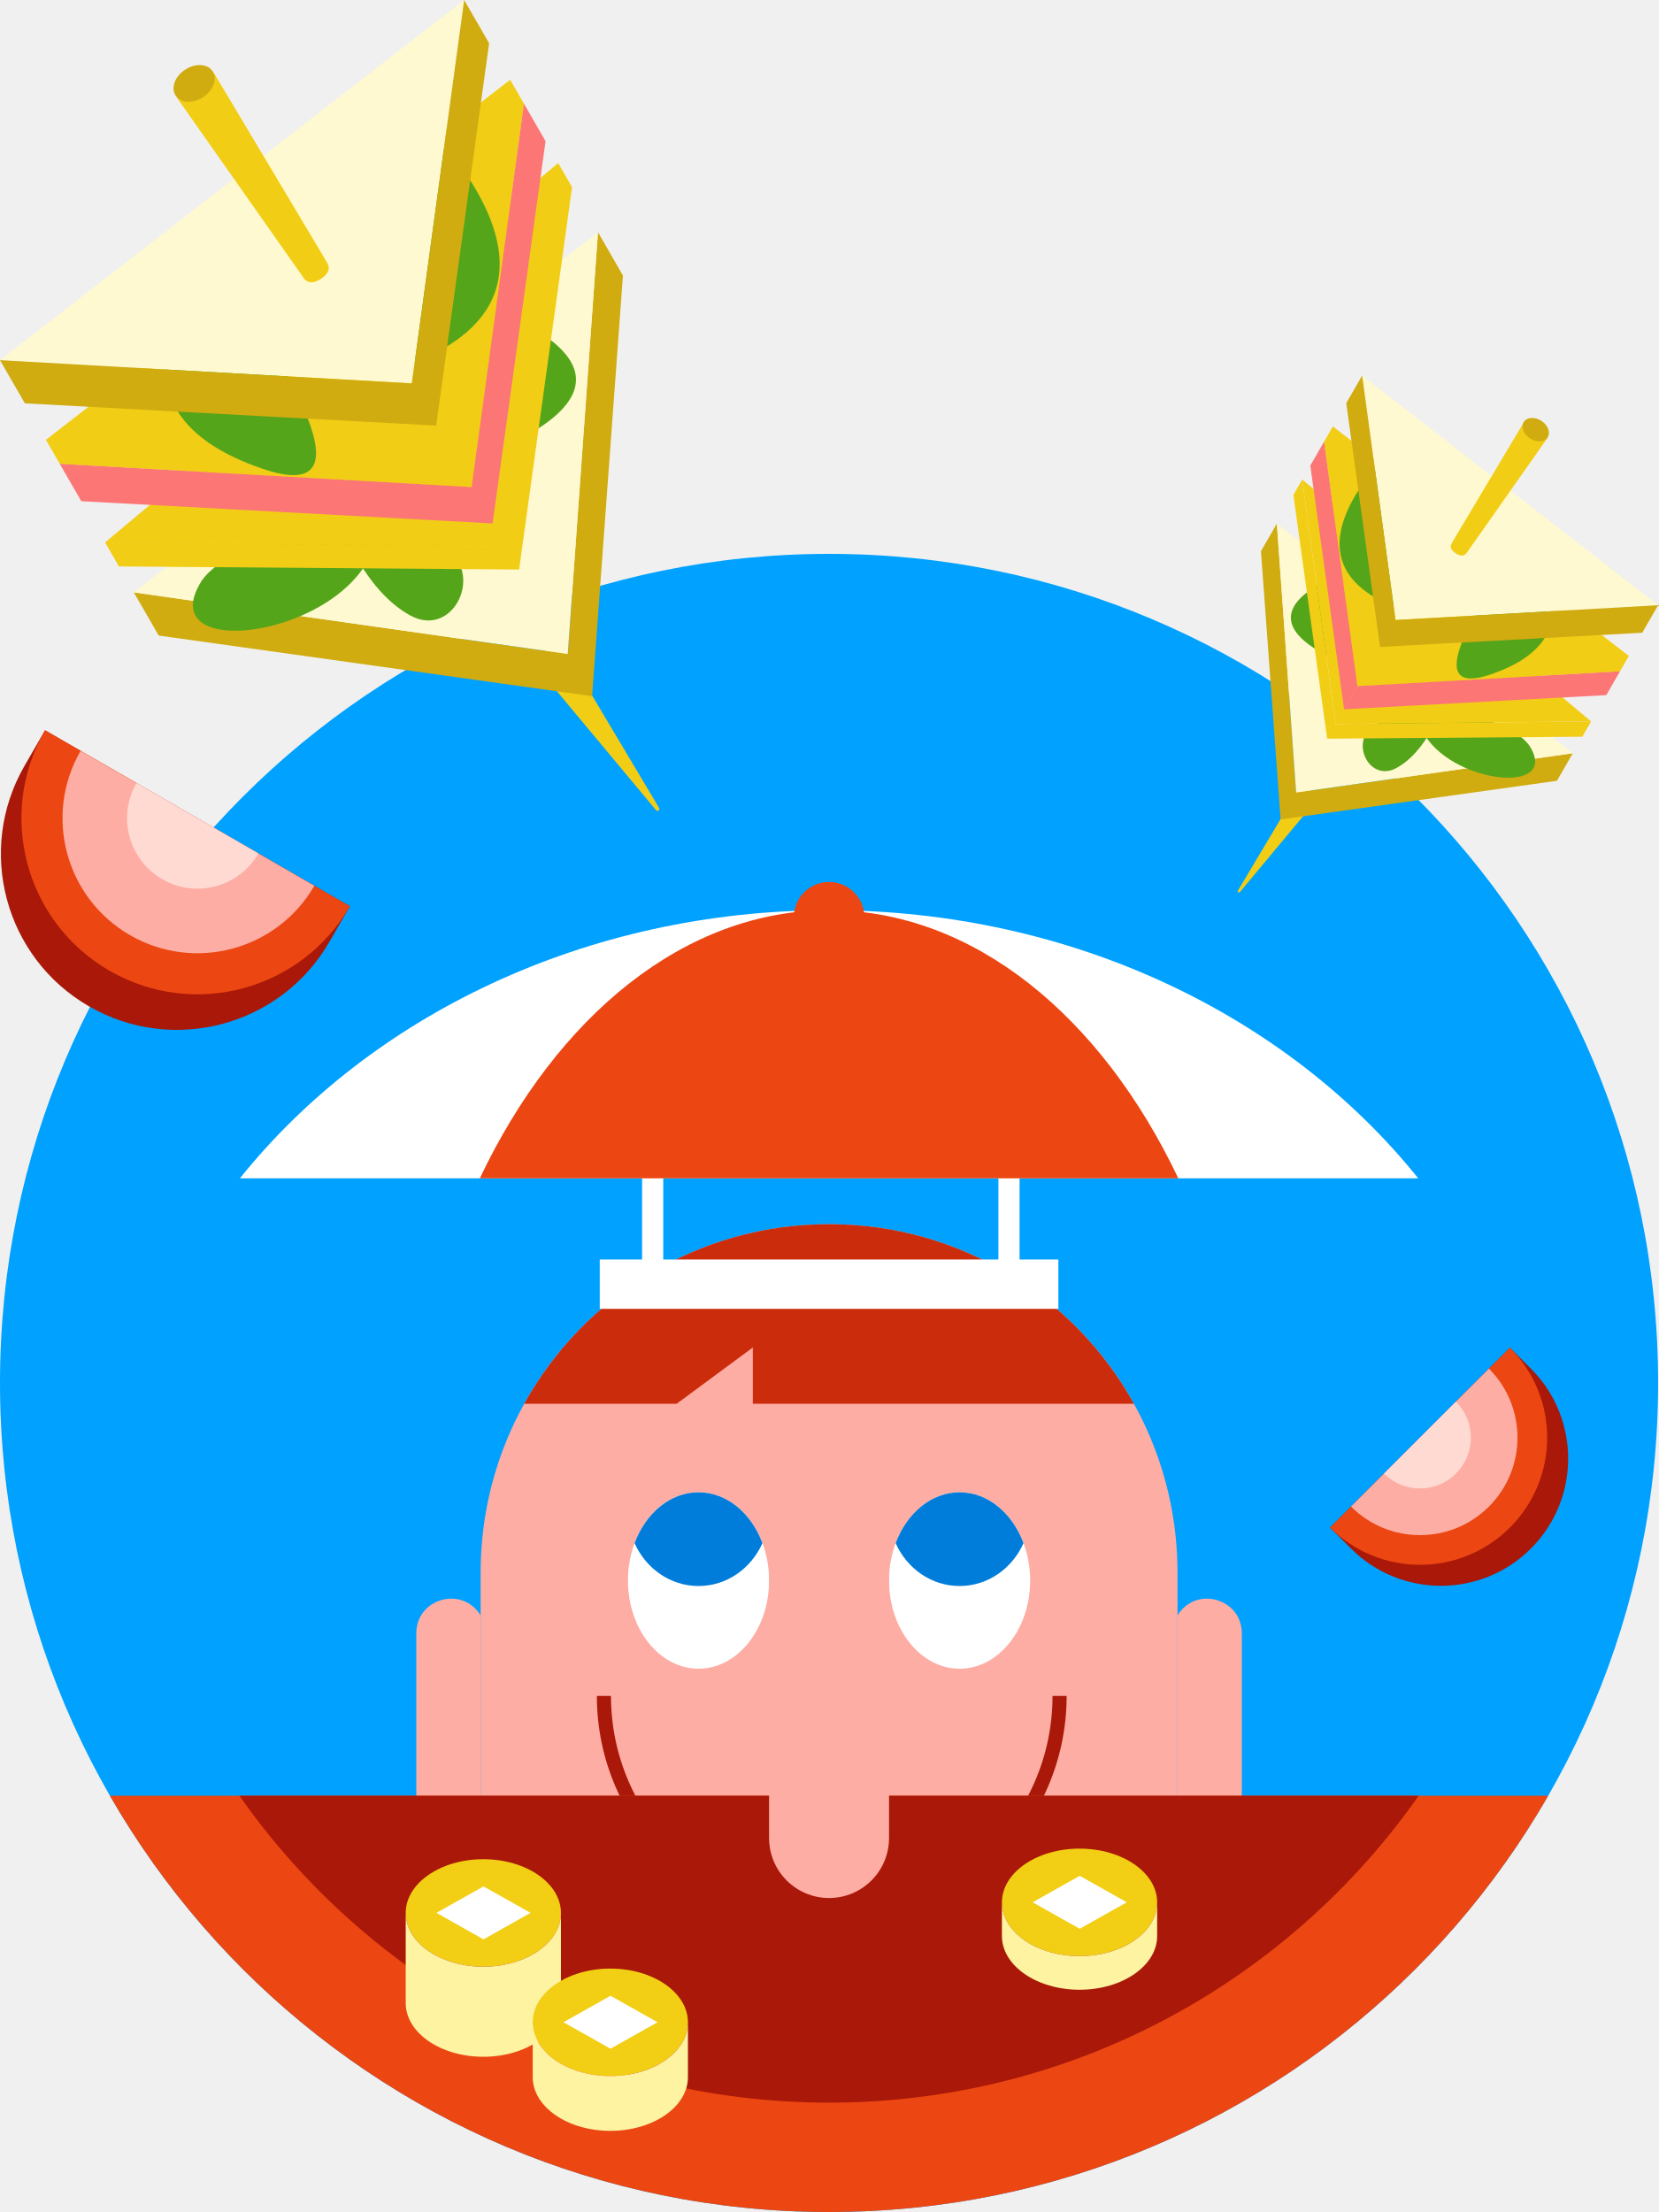
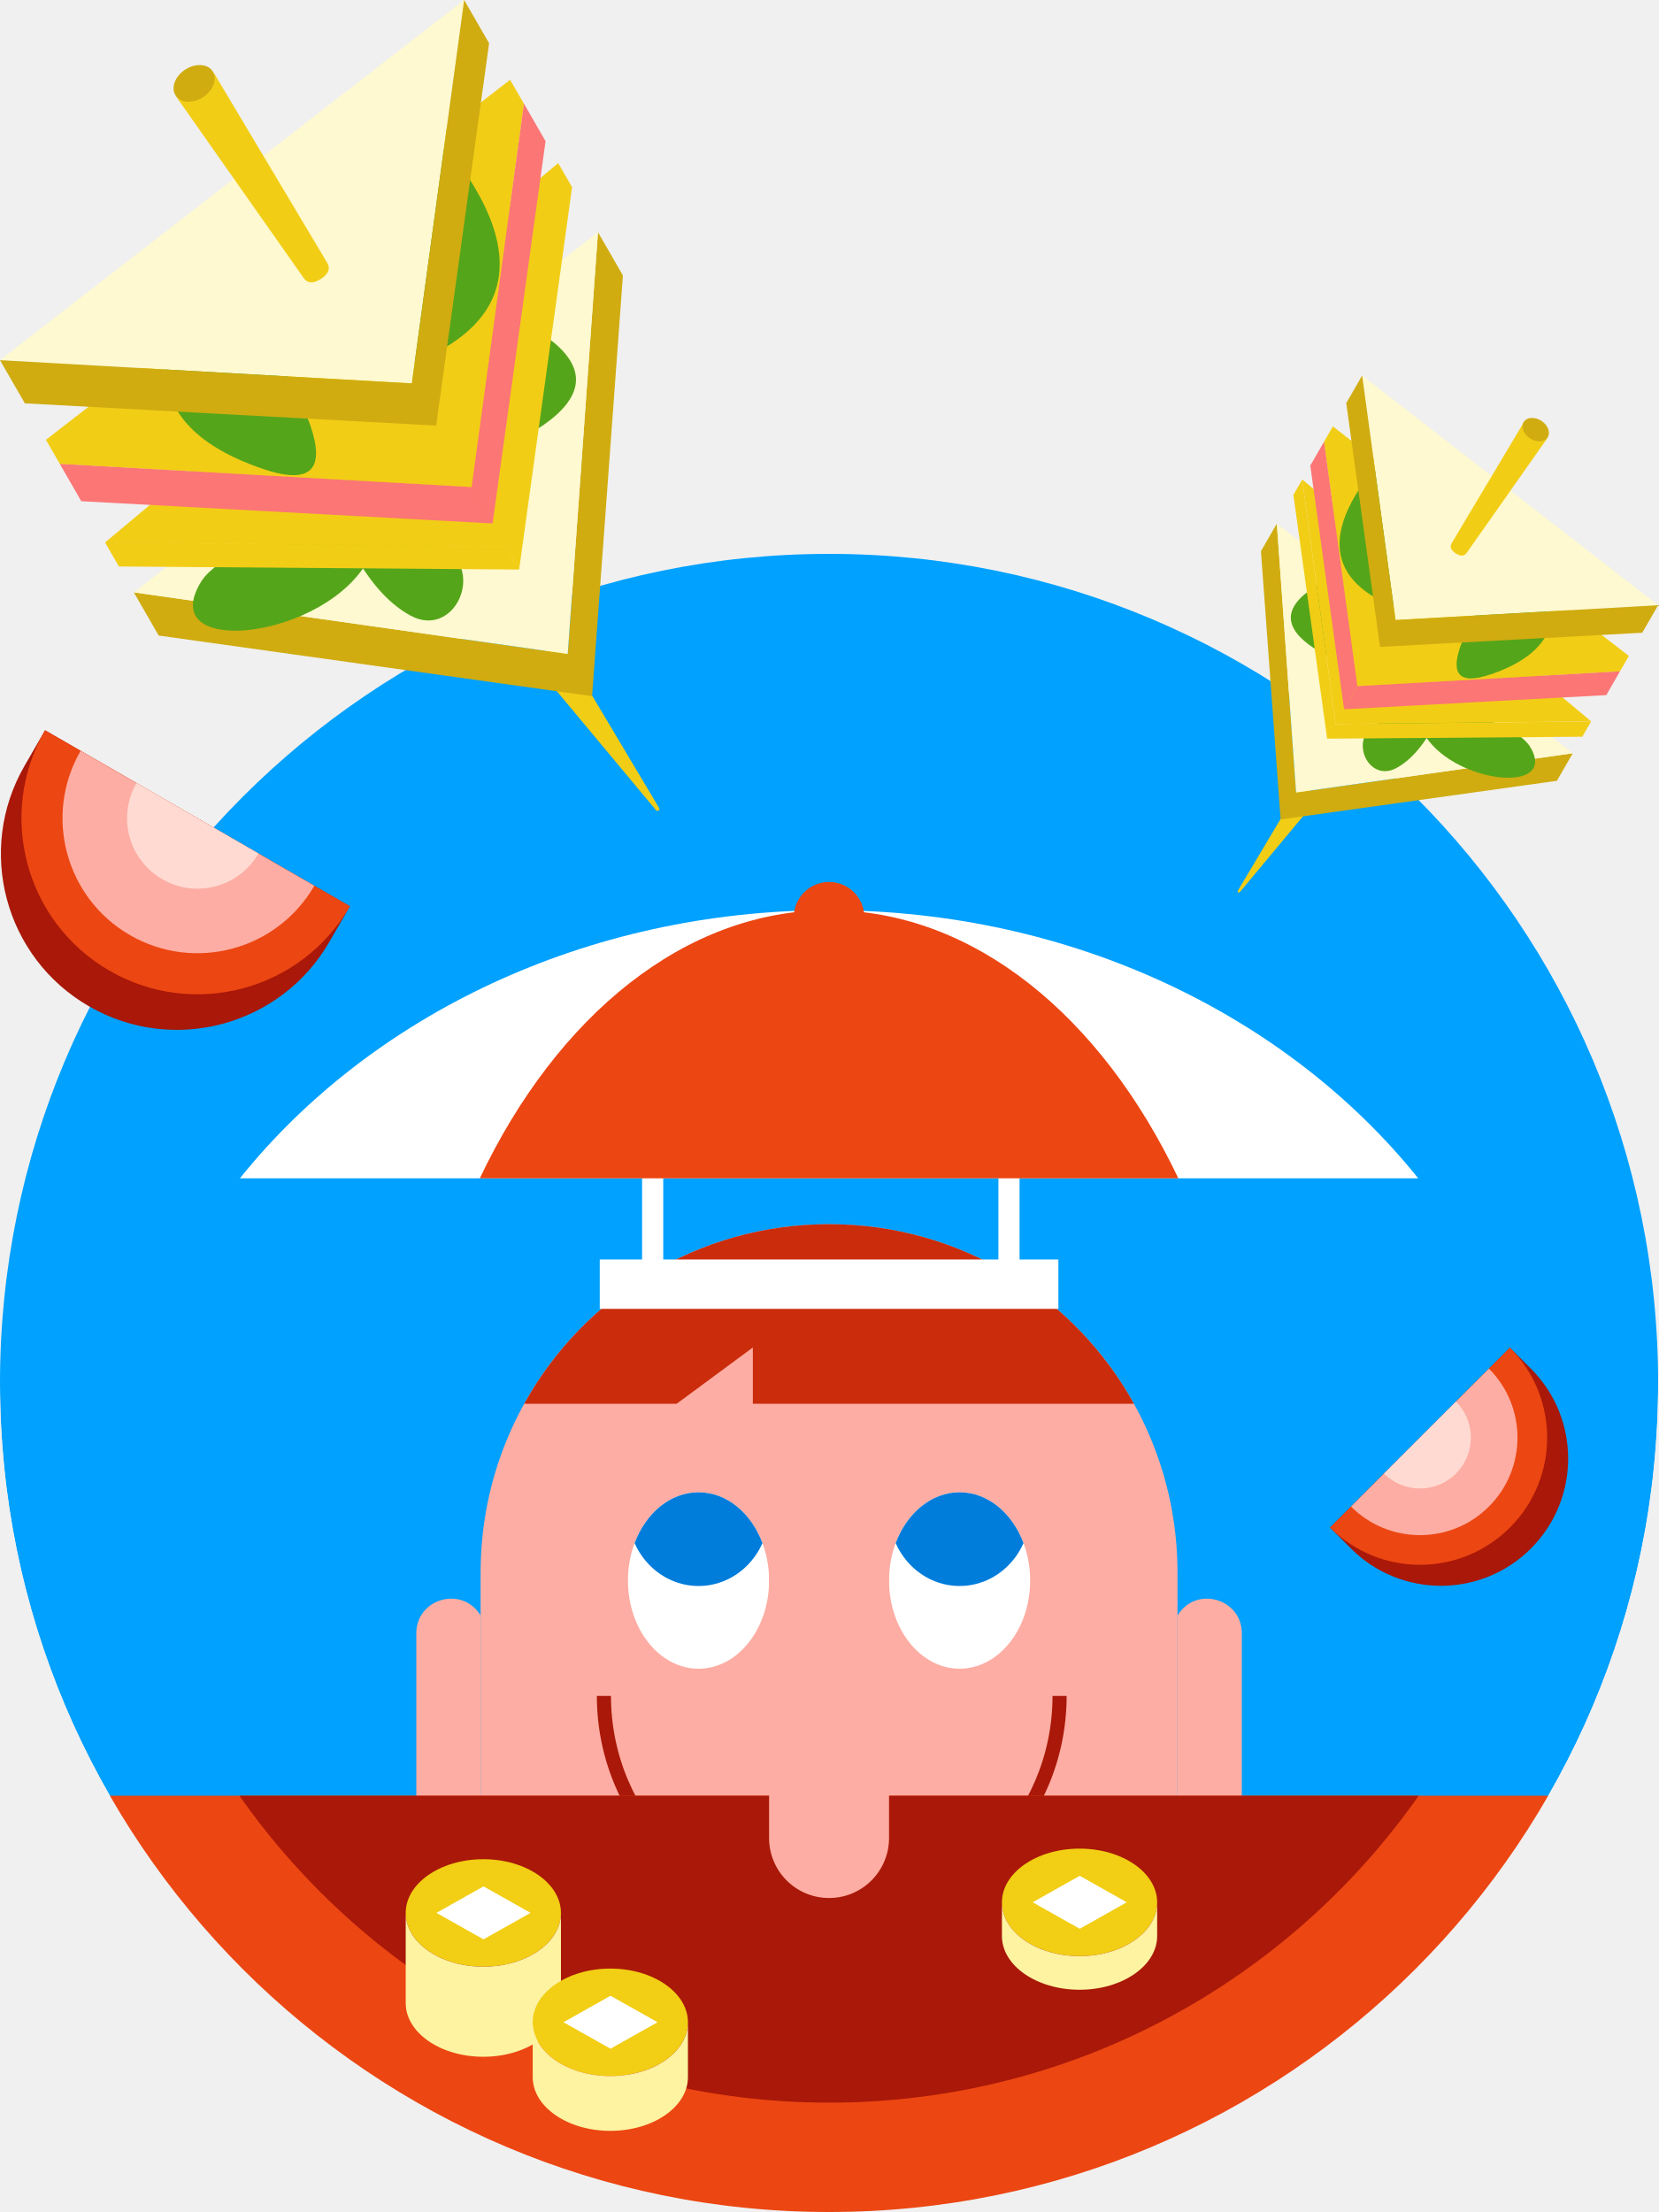
- <svg xmlns="http://www.w3.org/2000/svg" fill="none" viewBox="0 0 470 627">
-   <g clip-path="url(#a)">
-     <circle cx="235" cy="392" r="235" fill="#00A1FF" />
-     <path fill="#FDADA3" d="M136.234 445.768c0-54.548 44.22-98.768 98.768-98.768s98.768 44.22 98.768 98.768v63.819H136.234v-63.819Z" />
-     <path fill="#CA2C0C" d="M321.417 397.903C304.566 367.546 272.183 347 235.001 347c-37.181 0-69.564 20.546-86.415 50.903h43.208l21.603-15.954v15.954h108.02Z" />
-     <ellipse cx="272" cy="448" fill="#fff" rx="20" ry="25" />
-     <path fill="#007CDB" d="M253.875 437.407c3.19-8.512 10.105-14.407 18.121-14.407 8.016 0 14.931 5.895 18.121 14.407-3.19 7.181-10.105 12.155-18.121 12.155-8.016 0-14.931-4.974-18.121-12.155Z" />
-     <ellipse cx="198" cy="448" fill="#fff" rx="20" ry="25" />
-     <path fill="#007CDB" d="M179.875 437.407c3.19-8.512 10.105-14.407 18.121-14.407 8.016 0 14.931 5.895 18.121 14.407-3.19 7.181-10.105 12.155-18.121 12.155-8.016 0-14.931-4.974-18.121-12.155Z" />
-     <path fill="#FDADA3" d="M118 462.976c0-9.956 13.112-13.588 18.234-5.051v51.663H118v-46.612Zm234 0c0-9.956-13.112-13.588-18.234-5.051v51.663H352v-46.612Z" />
-     <path stroke="#A91808" stroke-width="4" d="M300.341 480.715c0 35.246-28.913 63.819-64.579 63.819-35.665 0-64.578-28.573-64.578-63.819" />
-     <path fill="#EC4612" d="M0 509h470v118H0z" />
-     <path fill="#A91808" d="M402.133 509c-36.896 52.608-97.999 87-167.135 87s-130.239-34.392-167.135-87h334.27Z" />
-     <path fill="#FDADA3" d="M218 439h34v82c0 9.389-7.611 17-17 17s-17-7.611-17-17v-82Z" />
-     <path fill="#fff" d="M170 357h130v14H170zm12-23h6v23h-6zm101 0h6v23h-6zm119 0c-36.866-45.957-97.92-76-167-76s-130.134 30.043-167 76h334Z" />
-     <path fill="#EC4612" d="M334 334c-21.855-45.957-58.048-76-99-76s-77.145 30.043-99 76h198Z" />
-     <path fill="#EC4612" d="M225 260c0-5.523 4.477-10 10-10s10 4.477 10 10v1h-20v-1Z" />
-     <path fill="#fff" d="m159.502 572.836 13.089-7.45 13.088 7.45-13.088 7.45-13.089-7.45Z" />
-     <path fill="#F2CE14" d="M328 539.232c0-8.413-9.85-15.233-22-15.233s-22 6.82-22 15.233 9.85 15.233 22 15.233 22-6.82 22-15.233Z" />
-     <path fill="#FDF3A1" d="M328 548.767c0 8.413-9.85 15.233-22 15.233s-22-6.82-22-15.233v-9.531c0 8.413 9.85 15.233 22 15.233s22-6.82 22-15.233v9.531Z" />
-     <path fill="#fff" d="m292.711 539.211 13.337-7.507 13.337 7.507-13.337 7.506-13.337-7.506Z" />
-     <path fill="#F2CE14" d="M159 542.232c0-8.413-9.85-15.233-22-15.233s-22 6.82-22 15.233 9.85 15.233 22 15.233 22-6.82 22-15.233Z" />
-     <path fill="#FDF3A1" d="M159 567.767c0 8.413-9.85 15.233-22 15.233s-22-6.82-22-15.233v-25.531c0 8.413 9.85 15.233 22 15.233s22-6.82 22-15.233v25.531Z" />
-     <path fill="#fff" d="m123.711 542.211 13.337-7.507 13.337 7.507-13.337 7.506-13.337-7.506Z" />
-     <path fill="#F2CE14" d="M195 573.232c0-8.413-9.85-15.233-22-15.233s-22 6.82-22 15.233 9.85 15.233 22 15.233 22-6.82 22-15.233Z" />
-     <path fill="#FDF3A1" d="M195 588.767c0 8.413-9.85 15.233-22 15.233s-22-6.82-22-15.233v-15.531c0 8.413 9.85 15.233 22 15.233s22-6.82 22-15.233v15.531Z" />
-     <path fill="#fff" d="m159.711 573.211 13.337-7.507 13.337 7.507-13.337 7.506-13.337-7.506Z" />
-     <path fill="#A91808" d="m12.767 207.001-5.82 10.082c-13.778 23.863-5.602 54.376 18.261 68.153 23.863 13.777 54.376 5.601 68.153-18.262l5.821-10.081-86.415-49.892Z" />
-     <path fill="#EC4612" d="M12.766 207c-13.778 23.863-5.602 54.377 18.261 68.154 23.863 13.777 54.376 5.601 68.154-18.262L12.766 207Z" />
-     <path fill="#FDADA3" d="M22.848 212.822c-10.563 18.295-4.295 41.689 14 52.251 18.295 10.563 41.689 4.294 52.251-14l-66.251-38.251Z" />
-     <path fill="#FEDAD2" d="M38.69 221.968c-5.51 9.545-2.24 21.751 7.306 27.262 9.545 5.51 21.75 2.24 27.26-7.305l-34.565-19.957Z" />
-     <path fill="#A91808" d="m377 432.994 5.949 5.949c14.081 14.081 36.911 14.081 50.993 0 14.081-14.081 14.081-36.912 0-50.993l-5.949-5.949L377 432.994Z" />
-     <path fill="#EC4612" d="M377.001 432.993c14.081 14.081 36.911 14.081 50.993 0 14.081-14.082 14.081-36.912 0-50.993l-50.993 50.993Z" />
-     <path fill="#FDADA3" d="M382.95 427.043c10.796 10.796 28.299 10.796 39.094 0 10.796-10.795 10.796-28.298 0-39.094l-39.094 39.094Z" />
-     <path fill="#FEDAD2" d="M392.3 417.694c5.633 5.633 14.765 5.633 20.397 0 5.633-5.632 5.633-14.764 0-20.397L392.3 417.694Z" />
+ <svg xmlns="http://www.w3.org/2000/svg" id="Layer_2" data-name="Layer 2" viewBox="0 0 470 627">
+   <defs>
+     <style>.cls-10,.cls-12,.cls-13,.cls-14,.cls-15,.cls-16,.cls-2,.cls-3,.cls-4,.cls-5,.cls-6,.cls-7,.cls-8{stroke-width:0}.cls-6{fill:#a91808}.cls-2{fill:#fef9d0}.cls-3{fill:#fdf3a1}.cls-4{fill:#55a51a}.cls-5{fill:#fedad2}.cls-7{fill:#fb7675}.cls-8{fill:#007cdb}.cls-10{fill:#f2cd16}.cls-12{fill:#d0ac10}.cls-13{fill:#ec4612}.cls-14{fill:#fdada3}.cls-15{fill:#fff}.cls-16{fill:#f2ce14}</style>
+     <mask id="mask" width="470" height="470" x="0" y="157" maskUnits="userSpaceOnUse">
+       <path id="mask0_2226_1867" d="M0 157h470v235c0 129.79-105.21 235-235 235S0 521.79 0 392V157Z" class="cls-15" data-name="mask0 2226 1867" />
+     </mask>
+   </defs>
+   <g id="Layer_1-2" data-name="Layer 1">
+     <g style="mask:url(#mask)">
+       <path d="M235 627c129.79 0 235-105.21 235-235S364.79 157 235 157 0 262.21 0 392s105.21 235 235 235Z" style="fill:#00a1ff;stroke-width:0" />
+       <path d="M136.23 445.77c0-54.55 44.22-98.77 98.77-98.77s98.77 44.22 98.77 98.77v63.82H136.23v-63.82Z" class="cls-14" />
+       <path d="M321.42 397.9c-16.85-30.36-49.23-50.9-86.41-50.9s-69.57 20.55-86.42 50.9h43.21l21.6-15.95v15.95h108.02Z" style="fill:#ca2c0c;stroke-width:0" />
+       <path d="M272 473c11.05 0 20-11.19 20-25s-8.95-25-20-25-20 11.19-20 25 8.95 25 20 25Z" class="cls-15" />
+       <path d="M253.88 437.41C257.07 428.9 263.99 423 272 423s14.93 5.89 18.12 14.41c-3.19 7.18-10.11 12.15-18.12 12.15s-14.93-4.97-18.12-12.15Z" class="cls-8" />
+       <path d="M198 473c11.05 0 20-11.19 20-25s-8.95-25-20-25-20 11.19-20 25 8.95 25 20 25Z" class="cls-15" />
+       <path d="M179.88 437.41C183.07 428.9 189.98 423 198 423s14.93 5.89 18.12 14.41c-3.19 7.18-10.11 12.15-18.12 12.15s-14.93-4.97-18.12-12.15Z" class="cls-8" />
+       <path d="M118 462.98c0-9.96 13.11-13.59 18.23-5.05v51.66H118v-46.61Zm234 0c0-9.96-13.11-13.59-18.23-5.05v51.66H352v-46.61Z" class="cls-14" />
+       <path d="M173.18 480.71c0 34.12 27.99 61.82 62.58 61.82s62.58-27.7 62.58-61.82h4c0 36.37-29.83 65.82-66.58 65.82s-66.58-29.45-66.58-65.82h4Z" style="fill:#a91808;stroke-width:0;fill-rule:evenodd" />
+       <path d="M0 509h470v118H0V509Z" class="cls-13" />
+       <path d="M402.13 509c-36.9 52.61-98 87-167.13 87s-130.24-34.39-167.14-87h334.27Z" class="cls-6" />
+       <path d="M218 439h34v82c0 9.39-7.61 17-17 17s-17-7.61-17-17v-82Z" class="cls-14" />
+       <path d="M170 357h130v14H170v-14Zm12-23h6v23h-6v-23Zm101 0h6v23h-6v-23Zm119 0c-36.87-45.96-97.92-76-167-76s-130.13 30.04-167 76h334Z" class="cls-15" />
+       <path d="M334 334c-21.86-45.96-58.05-76-99-76s-77.15 30.04-99 76h198Z" class="cls-13" />
+       <path d="M225 260c0-5.52 4.48-10 10-10s10 4.48 10 10v1h-20v-1Z" class="cls-13" />
+       <path d="m159.5 572.84 13.09-7.45 13.09 7.45-13.09 7.45-13.09-7.45Z" class="cls-15" />
+       <path d="M328 539.23c0-8.41-9.85-15.23-22-15.23s-22 6.82-22 15.23 9.85 15.23 22 15.23 22-6.82 22-15.23Z" class="cls-16" />
+       <path d="M328 548.77c0 8.41-9.85 15.23-22 15.23s-22-6.82-22-15.23v-9.53c0 8.41 9.85 15.23 22 15.23s22-6.82 22-15.23v9.53Z" class="cls-3" />
+       <path d="m292.71 539.21 13.34-7.51 13.34 7.51-13.34 7.51-13.34-7.51Z" class="cls-15" />
+       <path d="M159 542.23c0-8.41-9.85-15.23-22-15.23s-22 6.82-22 15.23 9.85 15.23 22 15.23 22-6.82 22-15.23Z" class="cls-16" />
+       <path d="M159 567.77c0 8.41-9.85 15.23-22 15.23s-22-6.82-22-15.23v-25.53c0 8.41 9.85 15.23 22 15.23s22-6.82 22-15.23v25.53Z" class="cls-3" />
+       <path d="m123.71 542.21 13.34-7.51 13.34 7.51-13.34 7.51-13.34-7.51Z" class="cls-15" />
+       <path d="M195 573.23c0-8.41-9.85-15.23-22-15.23s-22 6.82-22 15.23 9.85 15.23 22 15.23 22-6.82 22-15.23Z" class="cls-16" />
+       <path d="M195 588.77c0 8.41-9.85 15.23-22 15.23s-22-6.82-22-15.23v-15.53c0 8.41 9.85 15.23 22 15.23s22-6.82 22-15.23v15.53Z" class="cls-3" />
+       <path d="m159.71 573.21 13.34-7.51 13.34 7.51-13.34 7.51-13.34-7.51Z" class="cls-15" />
+       <path d="m12.77 207-5.82 10.08c-13.78 23.86-5.6 54.38 18.26 68.15 23.86 13.78 54.38 5.6 68.15-18.26l5.82-10.08L12.77 207Z" class="cls-6" />
+       <path d="M12.77 207c-13.78 23.86-5.6 54.38 18.26 68.15 23.86 13.78 54.38 5.6 68.15-18.26L12.77 207Z" class="cls-13" />
+       <path d="M22.85 212.82c-10.56 18.29-4.3 41.69 14 52.25 18.3 10.56 41.69 4.29 52.25-14l-66.25-38.25Z" class="cls-14" />
+       <path d="M38.69 221.97c-5.51 9.54-2.24 21.75 7.31 27.26 9.55 5.51 21.75 2.24 27.26-7.3L38.7 221.97Z" class="cls-5" />
+       <path d="m377 432.99 5.95 5.95c14.08 14.08 36.91 14.08 50.99 0 14.08-14.08 14.08-36.91 0-50.99l-5.95-5.95L377 432.99Z" class="cls-6" />
+       <path d="M377 432.99c14.08 14.08 36.91 14.08 50.99 0 14.08-14.08 14.08-36.91 0-50.99L377 432.99Z" class="cls-13" />
+       <path d="M382.95 427.04c10.8 10.8 28.3 10.8 39.09 0 10.8-10.8 10.8-28.3 0-39.09l-39.09 39.09Z" class="cls-14" />
+       <path d="M392.3 417.69c5.63 5.63 14.77 5.63 20.4 0 5.63-5.63 5.63-14.76 0-20.4l-20.4 20.4Z" class="cls-5" />
+     </g>
+     <path d="m372.1 216.86-1.14 12.58-19.53 23.43c-.06.07-.13.11-.22.12a.348.348 0 0 1-.38-.27c-.02-.08 0-.17.04-.24l21.22-35.62Z" class="cls-10" />
+     <path d="m367.39 224.65 78.42-11.13-4.5 7.8-78.33 10.96 4.4-7.63Zm0-.01-5.46-76.22-4.51 7.82 5.57 76.03 4.4-7.63Z" class="cls-12" />
+     <path d="m367.39 224.64 78.42-11.13-83.89-65.09 5.46 76.22Z" class="cls-2" />
+     <path d="M389.05 180.98c-12.85-6.81-12.99-7.99-11.08-14.79.32-1.13-1.18-2.12-2.33-1.52-15.24 7.98-10.05 15.05-1.76 19.95 10.17 6.01 25.65 1.93 15.16-3.63Zm.85 24.31c6.14-3.55 13.78-3.86 18.31-3.24-3.87 8.72-8.26 13.43-12.43 15.67-7.82 4.21-13.55-8-5.88-12.43Z" class="cls-4" />
+     <path d="M433.58 211.46c-6.09-8.95-34.66-12.68-34.66-12.68l4.29 8.44c7.59 14.93 39.26 18.43 30.37 4.24Z" class="cls-4" />
+     <path d="m378.58 205.22 72.43-.73-2.5 4.34-72.33.55 2.4-4.16Zm.01-.01-9.46-69.29-2.51 4.36 9.57 69.09 2.4-4.16Z" class="cls-10" />
+     <path d="m378.59 205.21-9.46-69.29 81.89 68.56-72.43.73Z" class="cls-10" />
+     <path d="m384.78 194.47 74.43-4.2-83.89-65.09 9.46 69.29Z" class="cls-7" />
+     <path d="m384.78 194.47 74.43-4.2-3.9 6.76-74.33 4.02 3.8-6.59Z" class="cls-7" />
+     <path d="m384.78 194.47-9.46-69.29-3.91 6.78 9.57 69.09 3.8-6.59Z" class="cls-7" />
+     <path d="m459.21 190.27-74.43 4.2-9.46-69.29 2.49-4.31 83.9 65.07-2.5 4.33Z" class="cls-10" />
+     <path d="M385.47 138.34c-13.86 21.15.13 30.39 11.95 34.48 1.9.66 3.8-.85 3.71-2.86-.91-20.92-4.2-49.27-15.67-31.62Zm37.2 52.78c25.56-8.76 17.64-26.29 10.21-36.69-.11-.15-.25-.28-.42-.36-.17-.09-.35-.13-.54-.13s-.37.04-.54.13c-.17.09-.31.21-.42.36-12.28 17.15-29.01 43.87-8.29 36.68Z" class="cls-4" />
+     <path d="m395.57 175.74 74.43-4.2-83.89-65.09 9.46 69.29Z" class="cls-2" />
+     <path d="m395.57 175.75 74.43-4.2-4.5 7.8-74.33 4.02 4.4-7.63Zm0-.01-9.46-69.29-4.51 7.82 9.57 69.09 4.4-7.63Z" class="cls-12" />
+     <path d="m431.99 119.62 6.74 4.39-23 32.71c-.78 1.11-1.96.87-3.1.13-1.14-.74-1.84-1.72-1.14-2.89l20.49-34.34Z" class="cls-10" />
+     <path d="M438.68 123.98c-.89 1.38-3.12 1.51-4.99.29-1.86-1.21-2.65-3.31-1.76-4.69s3.12-1.51 4.99-.29c1.86 1.21 2.65 3.31 1.76 4.68Z" class="cls-12" />
+     <path d="m153.54 173.17 1.78 19.73 30.63 36.75a.54.54 0 0 0 .94-.22.62.62 0 0 0-.06-.4l-33.29-55.86Z" class="cls-10" />
+     <path d="m160.93 185.37-123-17.46 7.05 12.24 122.85 17.19-6.9-11.97Zm.01 0 8.56-119.55 7.07 12.27-8.74 119.25-6.9-11.97Z" class="cls-12" />
+     <path d="m160.93 185.37-123-17.46L169.5 65.82l-8.57 119.55Z" class="cls-2" />
+     <path d="M126.96 116.88c20.15-10.68 20.38-12.53 17.37-23.21-.5-1.77 1.86-3.32 3.65-2.38 23.9 12.51 15.76 23.61 2.76 31.29-15.96 9.42-40.24 3.02-23.78-5.7Zm-1.33 38.14c-9.63-5.57-21.61-6.06-28.72-5.09 6.07 13.68 12.95 21.06 19.5 24.59 12.27 6.59 21.25-12.54 9.21-19.5Z" class="cls-4" />
+     <path d="M57.12 164.68c9.55-14.04 54.36-19.89 54.36-19.89l-6.72 13.23c-11.9 23.43-61.58 28.91-47.63 6.66Z" class="cls-4" />
+     <path d="m143.38 154.91-113.6-1.14 3.92 6.8 113.44.87-3.76-6.53Zm0-.01 14.84-108.67 3.94 6.83-15.01 108.37-3.76-6.53Zm0 0 14.84-108.67L29.78 153.76l113.6 1.14Z" class="cls-10" />
+     <path d="m133.66 138.04-116.73-6.58L148.5 29.37l-14.84 108.67Z" class="cls-7" />
+     <path d="m133.66 138.04-116.73-6.58 6.11 10.61 116.58 6.31-5.96-10.34Zm.01 0 14.84-108.67 6.13 10.64-15.01 108.37-5.96-10.34Z" class="cls-7" />
+     <path d="m16.93 131.47 116.73 6.58 14.83-108.67-3.9-6.77L13.02 124.67l3.92 6.8Z" class="cls-10" />
+     <path d="M132.59 50.01c22.6 34.48-2.01 48.78-20.93 54.81-1.92.61-3.81-.88-3.74-2.89 1.29-32.98 6.25-80.26 24.67-51.92ZM74.22 132.8c-40.09-13.74-27.67-41.24-16.01-57.54.17-.24.4-.44.66-.57.26-.13.55-.2.85-.2.29 0 .58.07.85.21s.49.33.66.57c19.25 26.89 45.5 68.81 13 57.54Z" class="cls-4" />
+     <path d="M116.73 108.67 0 102.09 131.57 0l-14.84 108.67Z" class="cls-2" />
+     <path d="M116.74 108.68 0 102.09l7.05 12.24 116.58 6.31-6.89-11.97Zm0 0L131.57 0l7.07 12.27-15.01 108.37-6.9-11.97Z" class="cls-12" />
+     <path d="m60.62 20.65-10.58 6.89 36.07 51.3c1.23 1.75 3.07 1.37 4.86.21 1.79-1.16 2.88-2.7 1.79-4.53L60.61 20.65Z" class="cls-10" />
+     <path d="M57.56 27.54c-2.9 1.89-6.39 1.67-7.79-.48-1.4-2.16-.18-5.44 2.73-7.33 2.9-1.89 6.39-1.68 7.79.48s.18 5.44-2.73 7.33Z" class="cls-12" />
  </g>
-   <path fill="#F2CD16" d="m372.104 216.861-1.137 12.581-19.528 23.431a.344.344 0 0 1-.558-.397l21.223-35.615Z" />
-   <path fill="#D0AC10" d="m367.393 224.645 78.425-11.133-4.497 7.803-78.325 10.961 4.397-7.631Zm-.001-.005-5.461-76.223-4.509 7.823 5.573 76.029 4.397-7.629Z" />
-   <path fill="#FEF9D0" d="m367.392 224.64 78.425-11.133-83.887-65.09 5.462 76.223Z" />
-   <path fill="#55A51A" d="M389.054 180.978c-12.846-6.81-12.992-7.987-11.076-14.795.318-1.128-1.184-2.117-2.329-1.517-15.236 7.977-10.046 15.054-1.757 19.946 10.174 6.006 25.655 1.928 15.162-3.634Zm.846 24.31c6.138-3.548 13.779-3.864 18.309-3.242-3.873 8.721-8.257 13.429-12.434 15.674-7.821 4.205-13.551-7.996-5.875-12.432Z" />
-   <path fill="#55A51A" d="M433.579 211.455c-6.087-8.948-34.657-12.681-34.657-12.681l4.286 8.438c7.586 14.935 39.262 18.433 30.37 4.244l.001-.001Z" />
-   <path fill="#F2CD16" d="m378.582 205.22 72.429-.729-2.499 4.335-72.328.555 2.398-4.161Zm.004-.008-9.458-69.287-2.511 4.356 9.57 69.093 2.399-4.162Z" />
-   <path fill="#F2CD16" d="m378.586 205.213-9.458-69.286-.003-.002 81.89 68.56-72.429.728Z" />
-   <path fill="#FB7675" d="m384.78 194.471 74.428-4.198-83.888-65.09 9.46 69.288Z" />
-   <path fill="#FB7675" d="m384.782 194.467 74.428-4.197-3.898 6.763-74.328 4.024 3.798-6.59Z" />
-   <path fill="#FB7675" d="m384.782 194.47-9.458-69.287-3.91 6.784 9.57 69.092 3.798-6.589Z" />
-   <path fill="#F2CD16" d="m459.206 190.275-74.427 4.197-9.459-69.287 2.487-4.314 83.897 65.069-2.498 4.335Z" />
-   <path fill="#55A51A" d="M385.468 138.341c-13.858 21.148.131 30.387 11.951 34.481 1.9.658 3.802-.845 3.714-2.858-.912-20.922-4.198-49.274-15.665-31.623Zm37.207 52.782c25.564-8.758 17.64-26.292 10.207-36.687a1.174 1.174 0 0 0-1.916.003c-12.277 17.146-29.009 43.874-8.291 36.684Z" />
-   <path fill="#FEF9D0" d="M395.573 175.741 470 171.544l-83.887-65.09 9.46 69.287Z" />
-   <path fill="#D0AC10" d="M395.572 175.746 470 171.549l-4.497 7.804-74.327 4.023 4.396-7.63Zm-.003-.006-9.458-69.286-4.509 7.824 9.57 69.092 4.397-7.63Z" />
-   <path fill="#F2CD16" d="m431.989 119.618 6.745 4.392-22.999 32.706c-.783 1.112-1.959.872-3.098.13-1.14-.742-1.837-1.72-1.14-2.889l20.492-34.339Z" />
-   <path fill="#D0AC10" d="M438.683 123.979c-.892 1.375-3.125 1.507-4.987.294-1.863-1.213-2.65-3.31-1.758-4.685.892-1.375 3.125-1.507 4.987-.294 1.863 1.212 2.65 3.31 1.758 4.685Z" />
-   <path fill="#F2CD16" d="m153.543 173.167 1.784 19.732 30.629 36.749c.174.21.478.256.706.107a.54.54 0 0 0 .169-.729l-33.288-55.859Z" />
-   <path fill="#D0AC10" d="M160.934 185.373 37.93 167.911l7.052 12.24 122.848 17.19-6.896-11.968Zm.004 0 8.564-119.55 7.073 12.271-8.74 119.246-6.897-11.967Z" />
-   <path fill="#FEF9D0" d="M160.934 185.371 37.93 167.909 169.5 65.819l-8.567 119.552Z" />
-   <path fill="#55A51A" d="M126.955 116.881c20.148-10.68 20.377-12.526 17.371-23.205-.497-1.768 1.859-3.319 3.653-2.38 23.898 12.513 15.757 23.613 2.757 31.286-15.958 9.419-40.239 3.024-23.781-5.701Zm-1.328 38.137c-9.628-5.565-21.612-6.06-28.717-5.085 6.074 13.679 12.951 21.063 19.502 24.585 12.266 6.594 21.254-12.542 9.215-19.5Z" />
-   <path fill="#55A51A" d="M57.123 164.684c9.547-14.035 54.357-19.889 54.357-19.889l-6.723 13.234c-11.899 23.426-61.58 28.911-47.634 6.657v-.002Z" />
-   <path fill="#F2CD16" d="m143.385 154.907-113.6-1.143 3.918 6.799 113.443.871-3.761-6.527Zm-.002-.007 14.835-108.672 3.937 6.832-15.01 108.367-3.762-6.527Zm-.006-.002 14.835-108.671.004-.002-128.439 107.53 113.6 1.143Z" />
-   <path fill="#FB7675" d="m133.663 138.042-116.734-6.583L148.5 29.369l-14.837 108.673Z" />
-   <path fill="#FB7675" d="M133.664 138.041 16.93 131.458l6.113 10.607 116.578 6.311-5.957-10.335Zm.004.004 14.835-108.671 6.131 10.64-15.01 108.366-5.956-10.335Z" />
-   <path fill="#F2CD16" d="m16.934 131.467 116.735 6.583 14.834-108.672-3.9-6.767L13.016 124.668l3.918 6.799Z" />
-   <path fill="#55A51A" d="M132.587 50.013c22.597 34.483-2.013 48.778-20.929 54.806-1.915.611-3.815-.878-3.737-2.887 1.29-32.979 6.254-80.262 24.666-51.92Zm-58.362 82.786C34.13 119.062 46.558 91.562 58.216 75.257a1.842 1.842 0 0 1 3.005.005c19.255 26.892 45.499 68.814 13.004 57.537Z" />
-   <path fill="#FEF9D0" d="M116.734 108.673 0 102.09 131.571 0l-14.837 108.673Z" />
-   <path fill="#D0AC10" d="M116.735 108.675 0 102.092l7.053 12.239 116.577 6.311-6.895-11.967Zm.003 0L131.573.004l7.073 12.271-15.01 108.367-6.898-11.967Z" />
-   <path fill="#F2CD16" d="m60.615 20.647-10.58 6.888 36.072 51.297c1.229 1.745 3.072 1.368 4.86.205 1.787-1.164 2.88-2.699 1.787-4.533l-32.14-53.857Z" />
-   <ellipse cx="6.274" cy="4.654" fill="#D0AC10" rx="6.274" ry="4.654" transform="matrix(-0.838046 0.5456 0.544205 0.838952 57.75 16.311)" />
-   <defs>
-     <clipPath id="a">
-       <path fill="#fff" d="M0 157h470v235c0 129.787-105.213 235-235 235S0 521.787 0 392V157Z" />
-     </clipPath>
-   </defs>
</svg>
